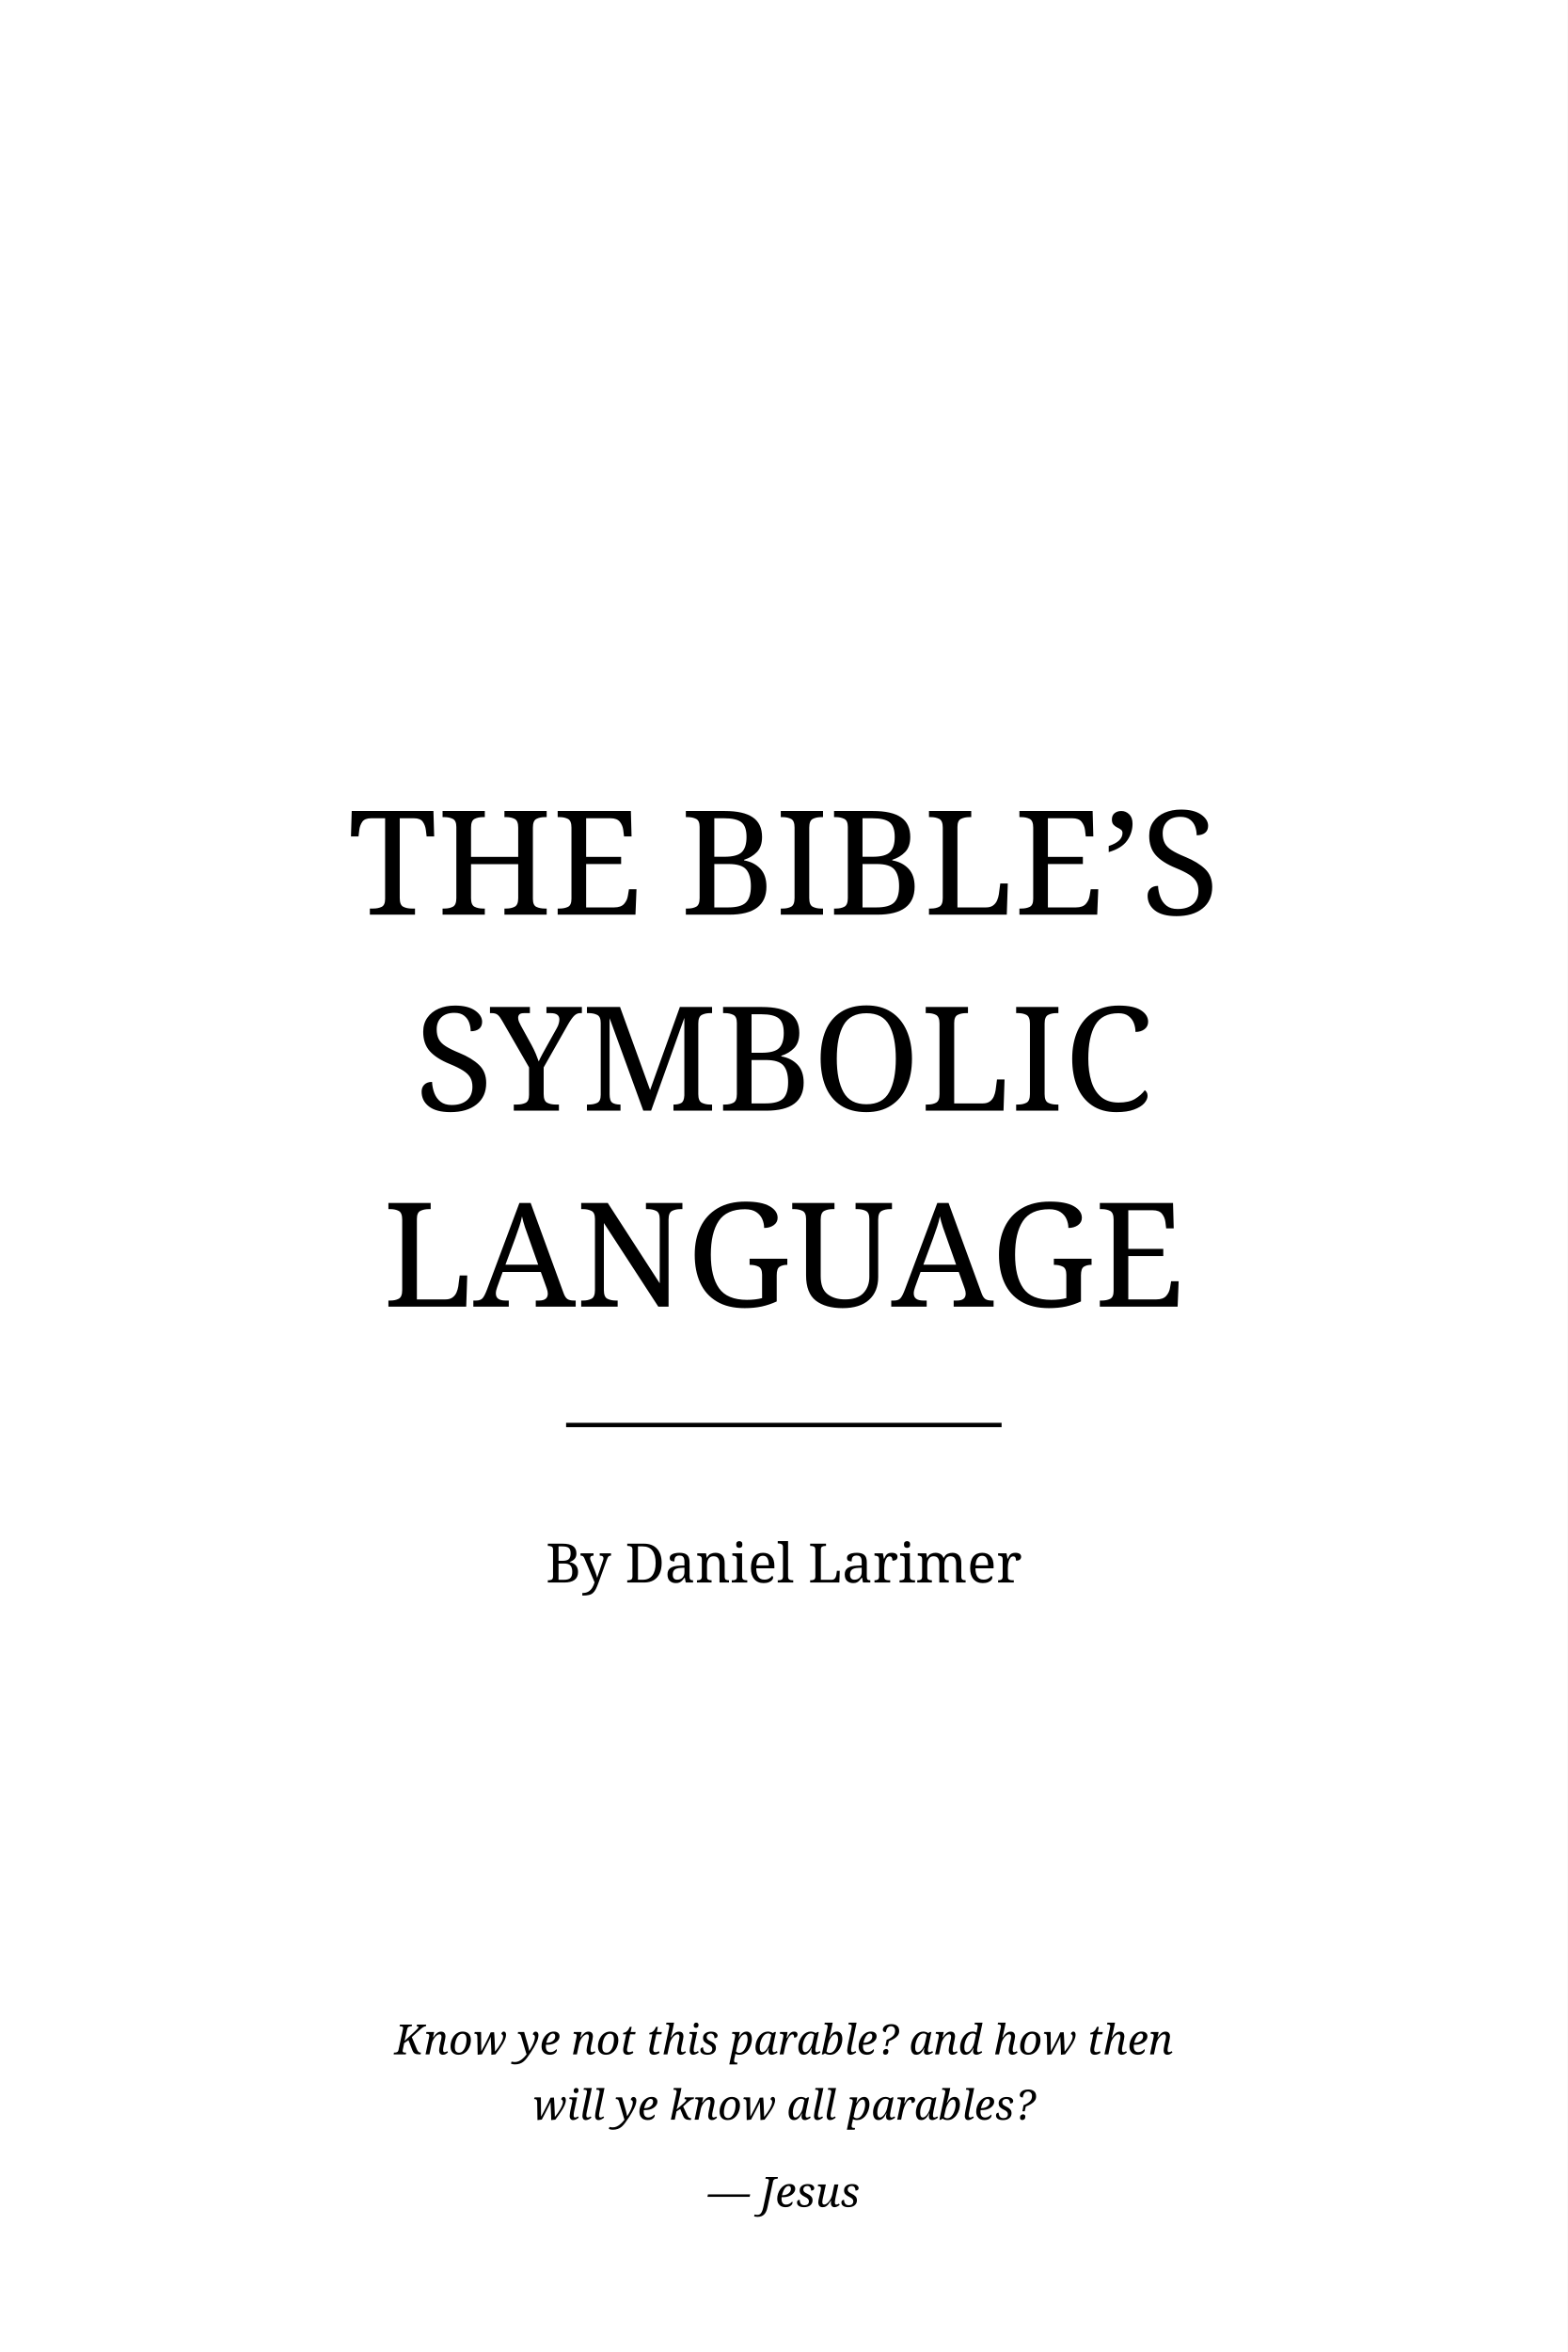
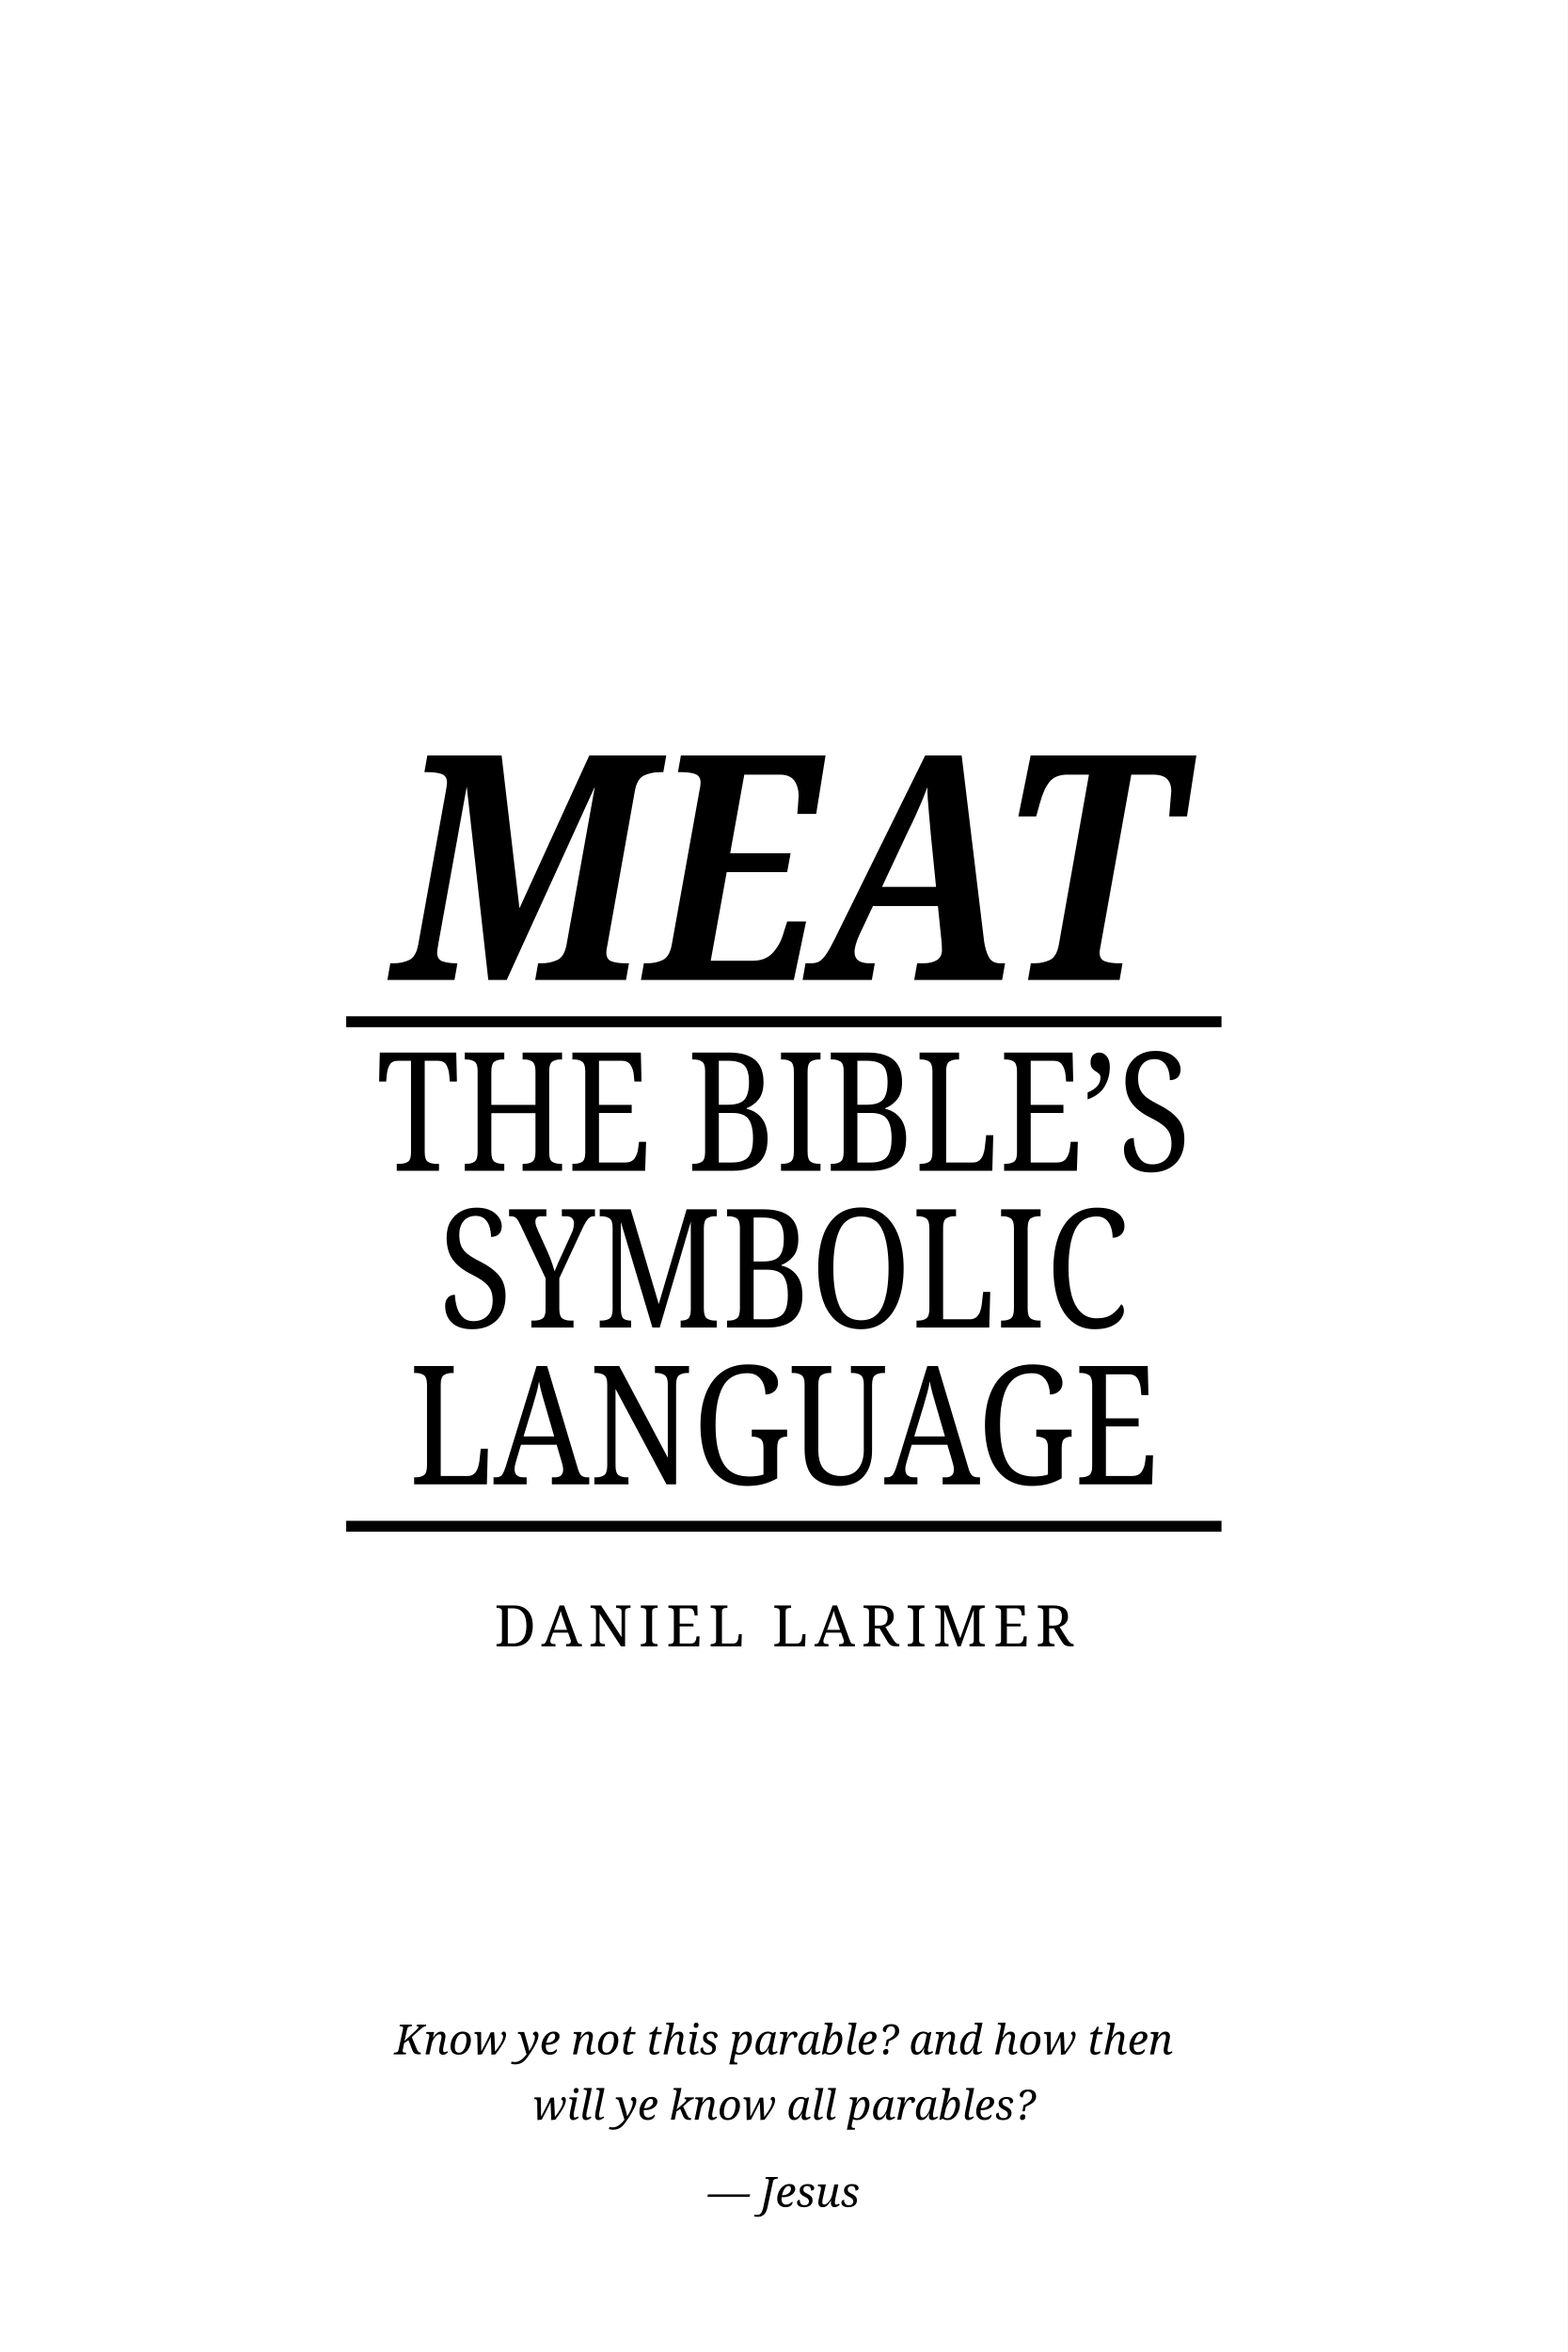
<svg xmlns="http://www.w3.org/2000/svg" width="432" height="648" viewBox="0 0 432 648">
  <rect width="432" height="648" fill="#ffffff" />
  <g font-family="Noto Serif" fill="#000000" text-anchor="middle">
-     <text x="216" y="252" font-size="40" textLength="300" lengthAdjust="spacingAndGlyphs">THE BIBLE’S</text>
-     <text x="216" y="306" font-size="40" textLength="300" lengthAdjust="spacingAndGlyphs">SYMBOLIC</text>
-     <text x="216" y="360" font-size="40" textLength="300" lengthAdjust="spacingAndGlyphs">LANGUAGE</text>
+     <text x="216" y="228.8" font-size="73.4" font-style="italic" font-weight="bold" transform="scale(1,1.18)" textLength="241.2" lengthAdjust="spacingAndGlyphs">MEAT</text>
+     <rect x="95.4" y="280" width="241.2" height="3" />
+     <text x="216" y="264.4" font-size="37.4" transform="scale(1,1.22)" textLength="234" lengthAdjust="spacingAndGlyphs">THE BIBLE’S</text>
+     <text x="216" y="299.8" font-size="37.4" transform="scale(1,1.22)" textLength="234" lengthAdjust="spacingAndGlyphs">SYMBOLIC</text>
+     <text x="216" y="335.2" font-size="37.4" transform="scale(1,1.22)" textLength="234" lengthAdjust="spacingAndGlyphs">LANGUAGE</text>
+     <rect x="95.4" y="419" width="241.2" height="3" />
+     <text x="216" y="453.6" font-size="15.8" letter-spacing="1.8">DANIEL LARIMER</text>
  </g>
-   <rect x="156" y="392" width="120" height="1.2" fill="#000000" />
-   <text x="216" y="436" font-family="Noto Serif" font-size="15" fill="#000000" text-anchor="middle">By Daniel Larimer</text>
  <g font-family="Noto Serif" font-style="italic" fill="#000000" text-anchor="middle">
    <text x="216" y="566" font-size="11.5">Know ye not this parable? and how then</text>
    <text x="216" y="584" font-size="11.5">will ye know all parables?</text>
    <text x="216" y="608" font-size="11.5">— Jesus</text>
  </g>
</svg>
